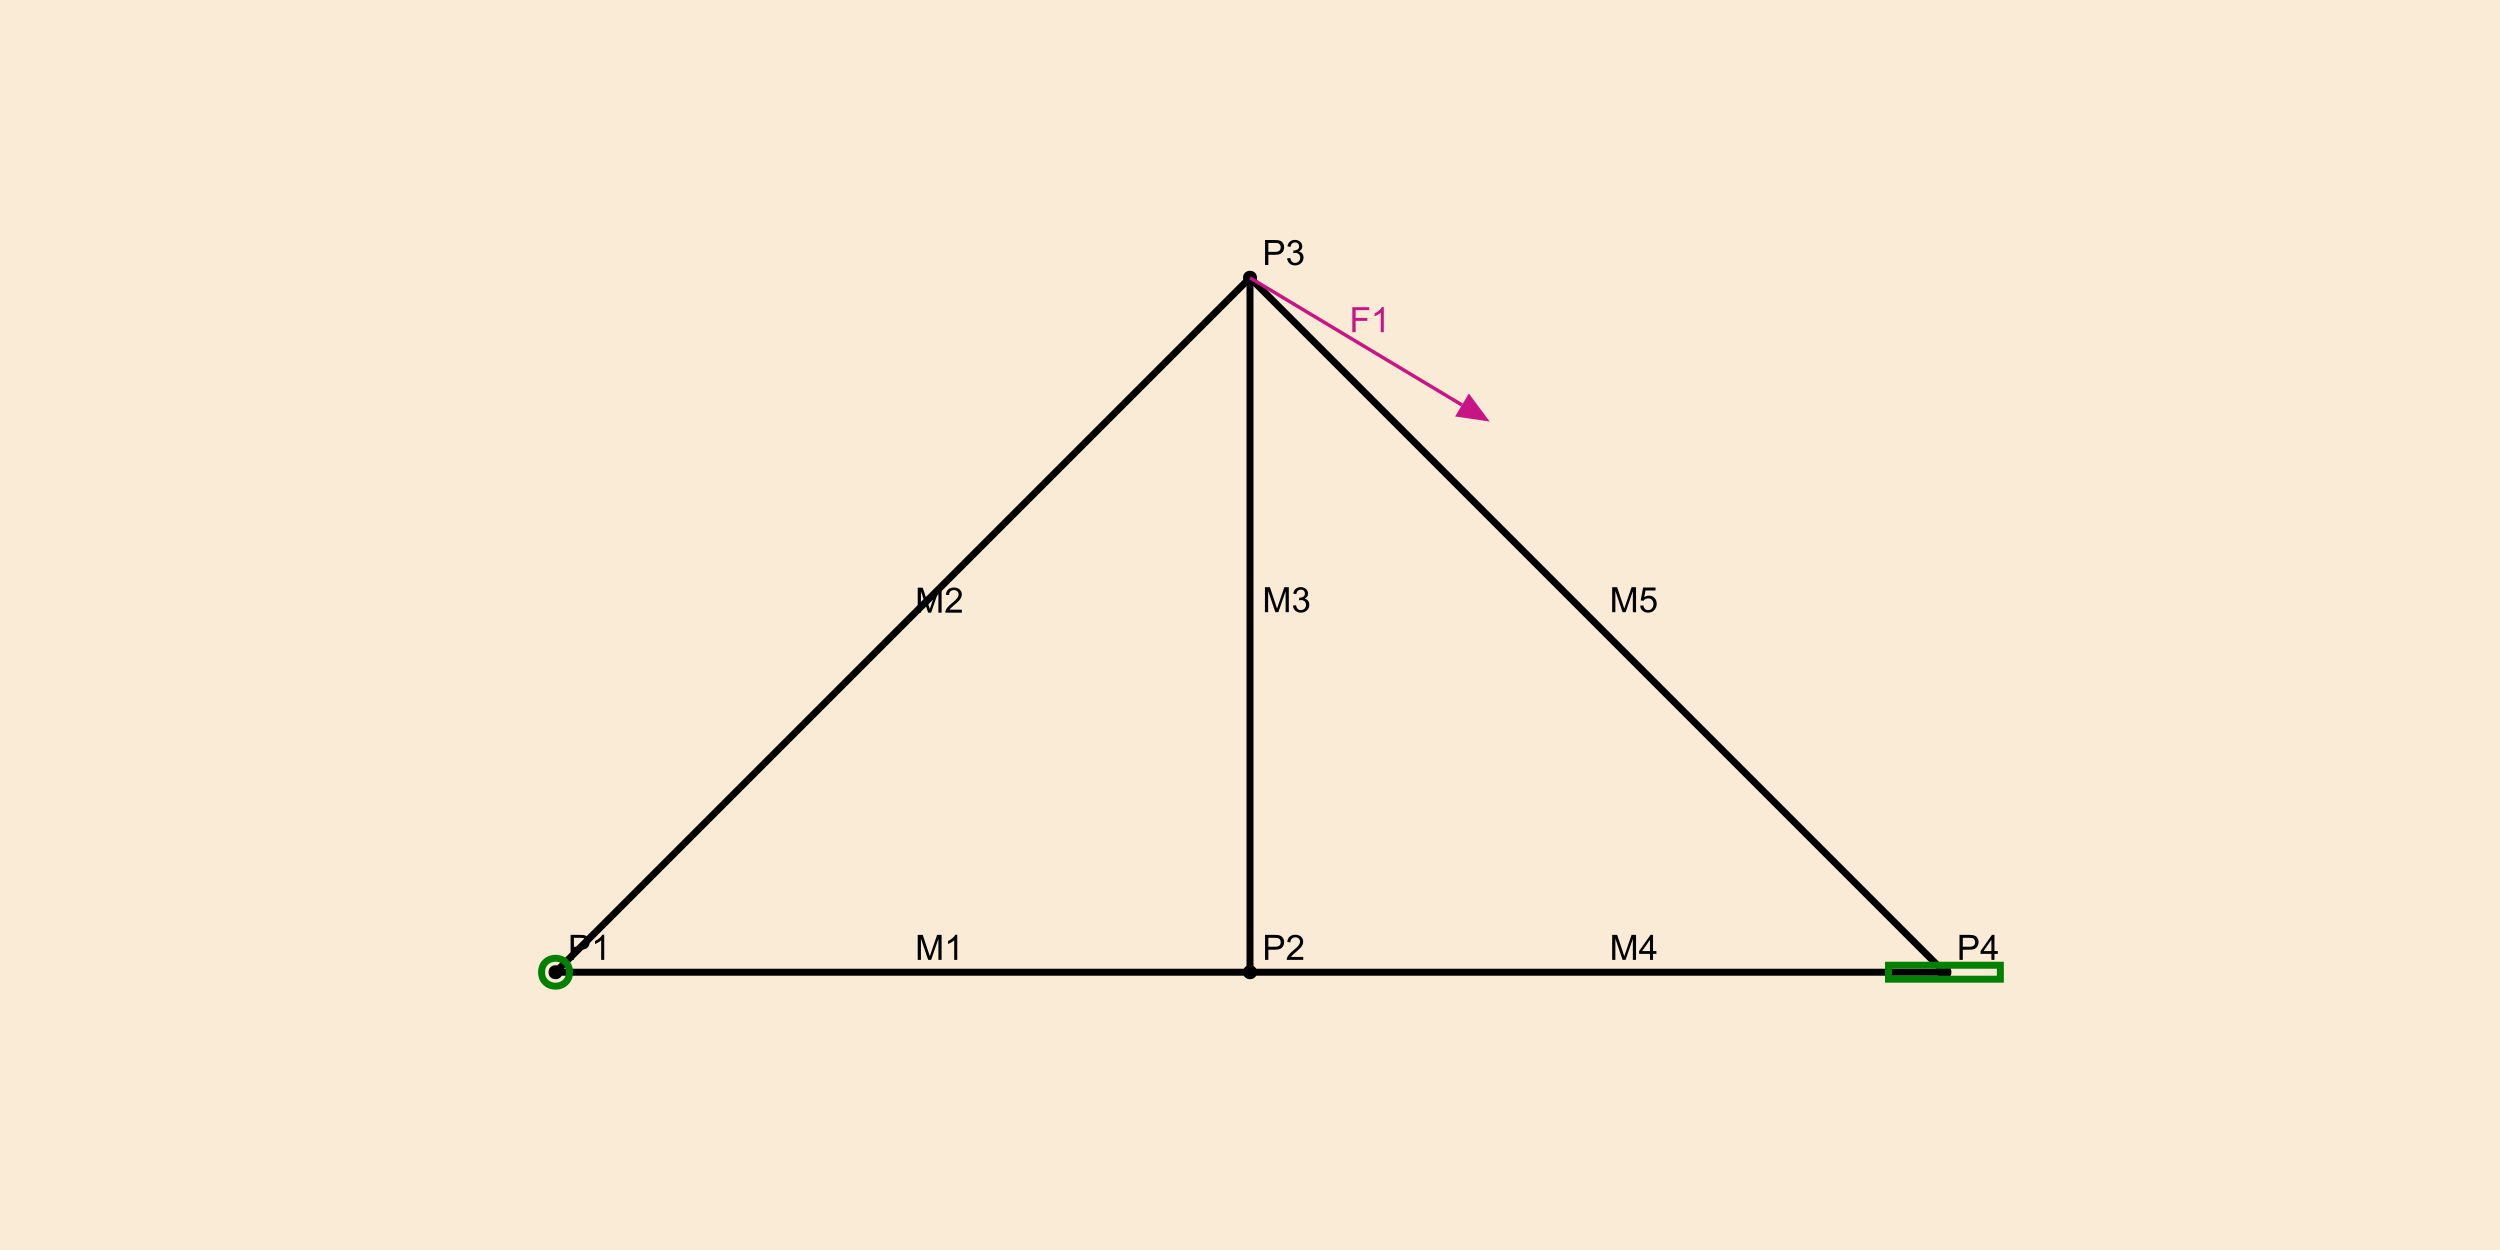
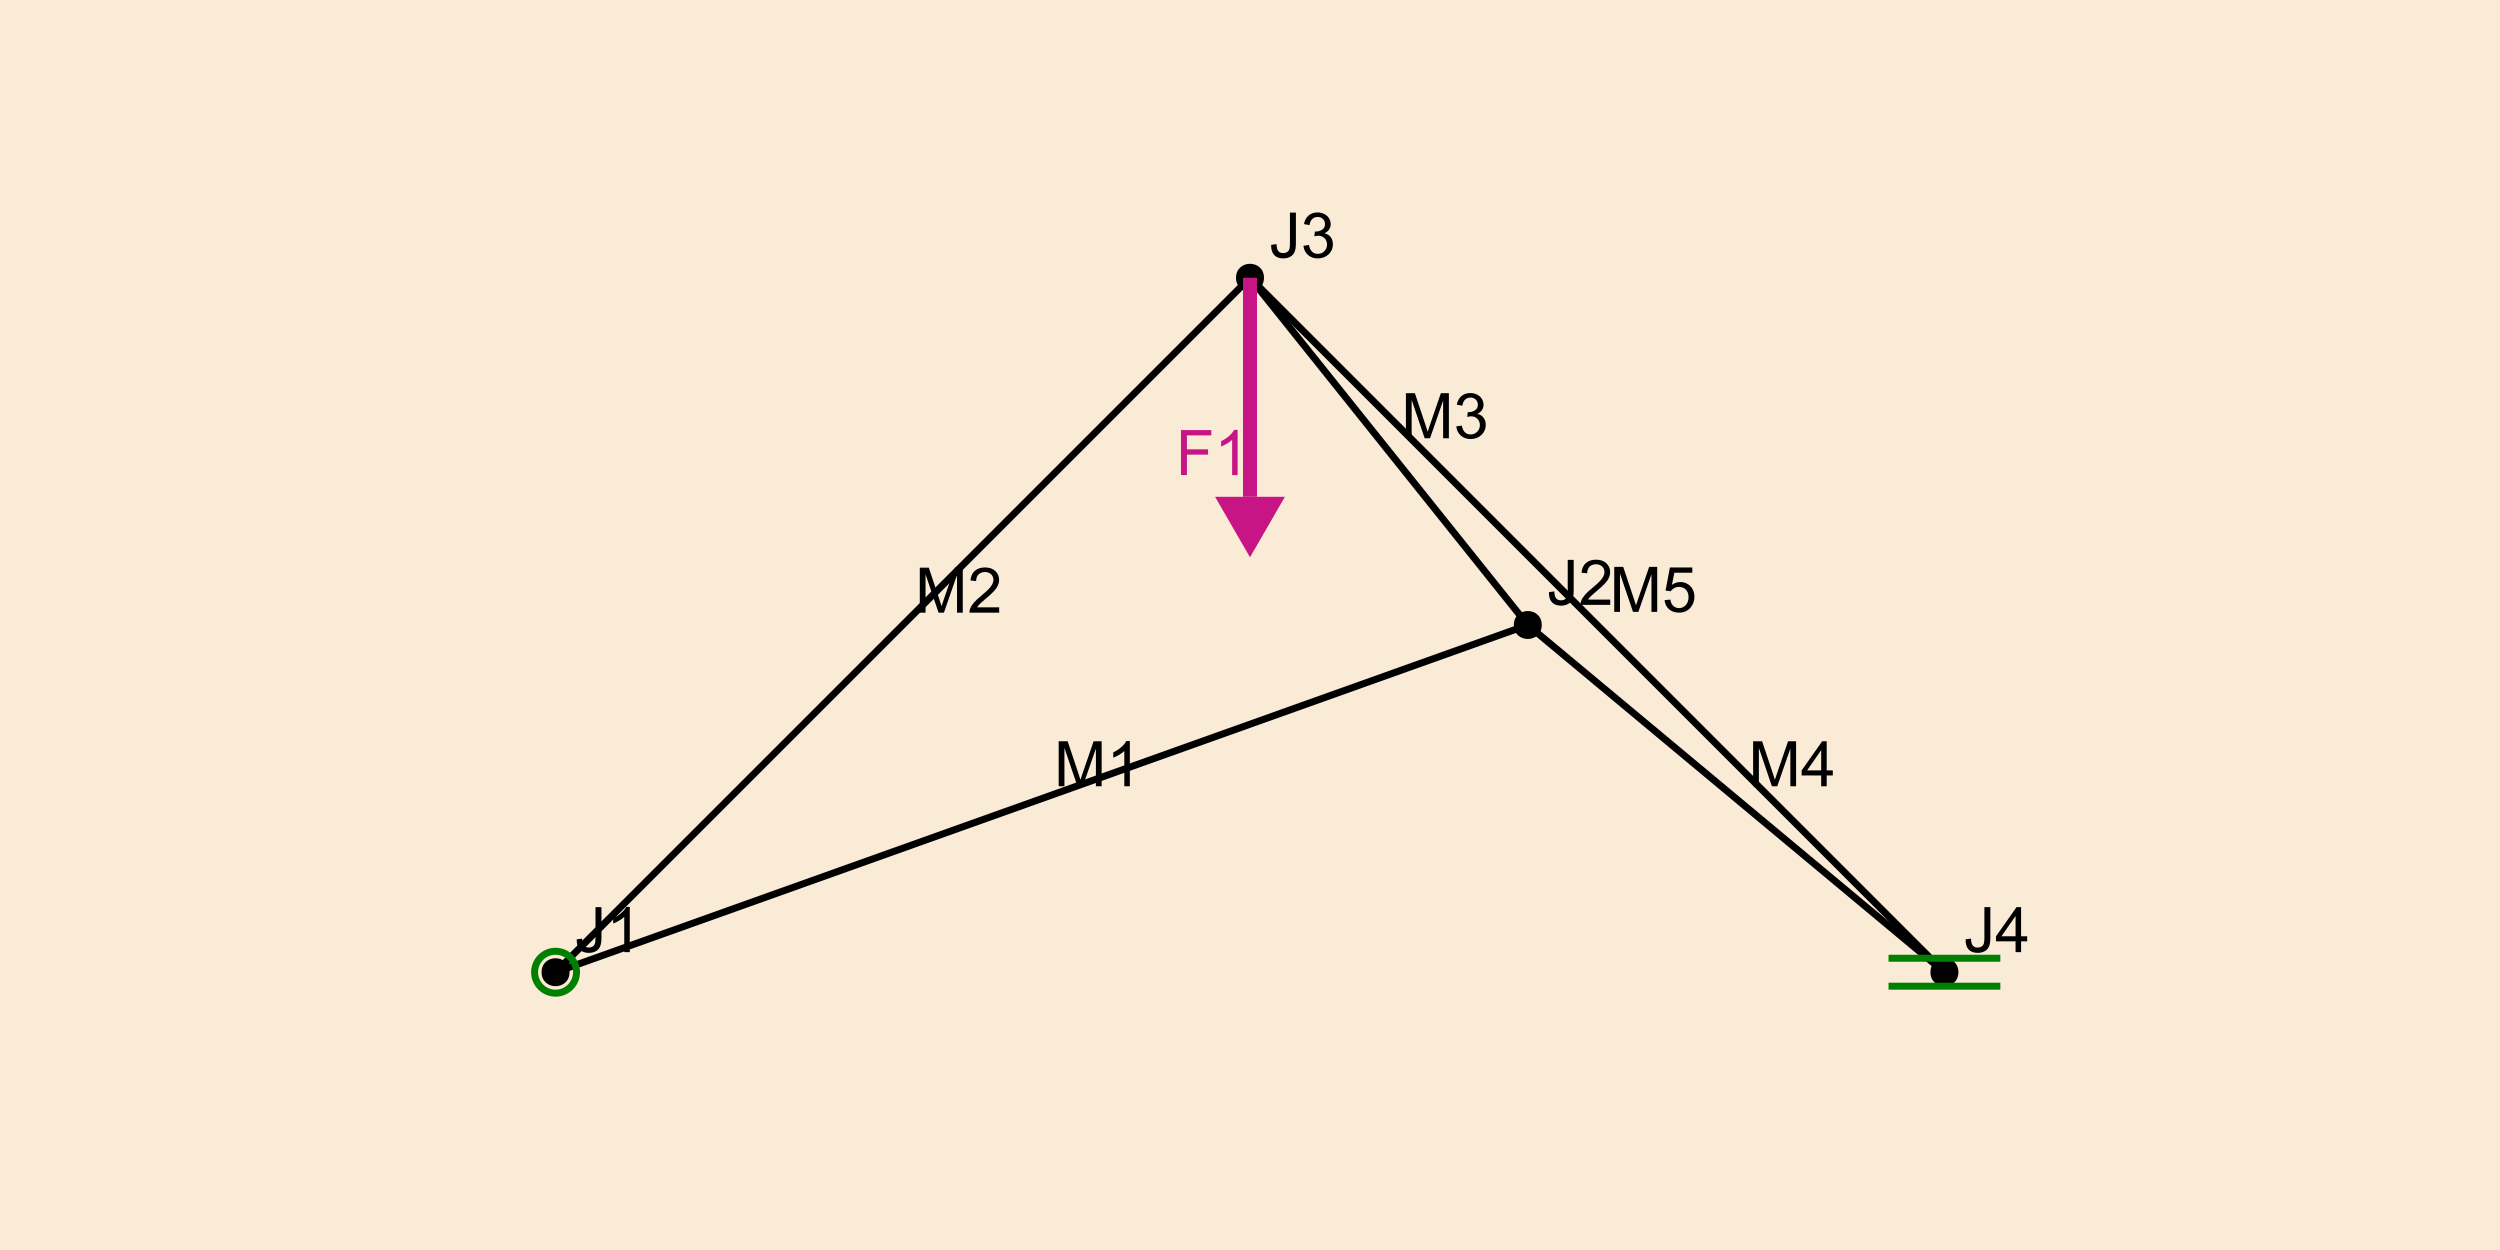
<svg xmlns="http://www.w3.org/2000/svg" xmlns:xlink="http://www.w3.org/1999/xlink" width="715.542pt" height="357.771pt" viewBox="0 0 715.542 357.771" version="1.1">
  <defs>
    <g>
      <symbol overflow="visible" id="glyph0-0">
-         <path style="stroke:none;" d="M 1.25 0 L 1.25 -6.25 L 6.25 -6.25 L 6.25 0 Z M 1.406 -0.156 L 6.094 -0.156 L 6.094 -6.094 L 1.406 -6.094 Z M 1.406 -0.156 " />
+         <path style="stroke:none;" d="M 2.25 0 L 2.25 -11.25 L 11.25 -11.25 L 11.25 0 Z M 2.531 -0.281 L 10.969 -0.281 L 10.969 -10.969 L 2.531 -10.969 Z M 2.531 -0.281 " />
      </symbol>
      <symbol overflow="visible" id="glyph0-1">
-         <path style="stroke:none;" d="M 0.773 0 L 0.773 -7.156 L 3.473 -7.156 C 3.945 -7.152 4.309 -7.133 4.562 -7.09 C 4.91 -7.027 5.203 -6.914 5.441 -6.754 C 5.68 -6.586 5.871 -6.355 6.016 -6.062 C 6.16 -5.766 6.234 -5.441 6.234 -5.086 C 6.234 -4.477 6.039 -3.961 5.652 -3.543 C 5.266 -3.117 4.566 -2.906 3.555 -2.91 L 1.719 -2.91 L 1.719 0 Z M 1.719 -3.754 L 3.57 -3.754 C 4.18 -3.75 4.613 -3.863 4.871 -4.094 C 5.125 -4.32 5.254 -4.641 5.258 -5.059 C 5.254 -5.355 5.18 -5.613 5.031 -5.828 C 4.879 -6.039 4.68 -6.18 4.434 -6.25 C 4.273 -6.289 3.98 -6.309 3.551 -6.312 L 1.719 -6.312 Z M 1.719 -3.754 " />
+         <path style="stroke:none;" d="M 0.52 -3.656 L 2.055 -3.867 C 2.094 -2.883 2.277 -2.207 2.609 -1.844 C 2.934 -1.48 3.391 -1.301 3.973 -1.301 C 4.398 -1.301 4.766 -1.398 5.078 -1.594 C 5.387 -1.789 5.602 -2.055 5.723 -2.395 C 5.836 -2.727 5.895 -3.266 5.898 -4.008 L 5.898 -12.883 L 7.602 -12.883 L 7.602 -4.105 C 7.598 -3.023 7.469 -2.188 7.211 -1.598 C 6.949 -1.004 6.535 -0.555 5.973 -0.246 C 5.402 0.062 4.738 0.215 3.98 0.219 C 2.848 0.215 1.984 -0.105 1.383 -0.754 C 0.781 -1.402 0.492 -2.371 0.52 -3.656 Z M 0.52 -3.656 " />
      </symbol>
      <symbol overflow="visible" id="glyph0-2">
-         <path style="stroke:none;" d="M 3.727 0 L 2.848 0 L 2.848 -5.602 C 2.637 -5.398 2.359 -5.195 2.016 -4.992 C 1.672 -4.789 1.363 -4.637 1.09 -4.539 L 1.09 -5.391 C 1.582 -5.621 2.012 -5.898 2.379 -6.23 C 2.746 -6.555 3.004 -6.875 3.16 -7.188 L 3.727 -7.188 Z M 3.727 0 " />
+         <path style="stroke:none;" d="M 6.707 0 L 5.125 0 L 5.125 -10.082 C 4.742 -9.715 4.242 -9.352 3.625 -8.988 C 3.004 -8.625 2.449 -8.352 1.961 -8.172 L 1.961 -9.703 C 2.844 -10.117 3.617 -10.621 4.281 -11.215 C 4.941 -11.805 5.41 -12.379 5.688 -12.938 L 6.707 -12.938 Z M 6.707 0 " />
      </symbol>
      <symbol overflow="visible" id="glyph0-3">
-         <path style="stroke:none;" d="M 5.035 -0.844 L 5.035 0 L 0.305 0 C 0.297 -0.211 0.328 -0.414 0.406 -0.609 C 0.523 -0.93 0.719 -1.246 0.984 -1.562 C 1.25 -1.871 1.633 -2.234 2.133 -2.648 C 2.91 -3.281 3.434 -3.785 3.711 -4.16 C 3.98 -4.535 4.117 -4.887 4.121 -5.219 C 4.117 -5.566 3.992 -5.859 3.746 -6.102 C 3.496 -6.336 3.172 -6.457 2.773 -6.461 C 2.348 -6.457 2.012 -6.328 1.758 -6.078 C 1.5 -5.82 1.371 -5.469 1.371 -5.023 L 0.469 -5.117 C 0.531 -5.789 0.762 -6.305 1.168 -6.656 C 1.566 -7.008 2.109 -7.184 2.793 -7.188 C 3.477 -7.184 4.02 -6.992 4.422 -6.617 C 4.82 -6.234 5.02 -5.762 5.023 -5.199 C 5.02 -4.91 4.961 -4.629 4.848 -4.355 C 4.727 -4.074 4.535 -3.785 4.266 -3.48 C 3.992 -3.176 3.539 -2.754 2.91 -2.223 C 2.379 -1.777 2.039 -1.477 1.895 -1.32 C 1.742 -1.16 1.621 -1.004 1.523 -0.844 Z M 5.035 -0.844 " />
+         <path style="stroke:none;" d="M 9.062 -1.52 L 9.062 0 L 0.547 0 C 0.531 -0.379 0.594 -0.742 0.73 -1.098 C 0.945 -1.676 1.293 -2.25 1.77 -2.812 C 2.246 -3.375 2.934 -4.023 3.84 -4.766 C 5.238 -5.906 6.188 -6.816 6.68 -7.492 C 7.172 -8.16 7.418 -8.793 7.418 -9.395 C 7.418 -10.02 7.191 -10.551 6.746 -10.98 C 6.293 -11.41 5.711 -11.625 4.992 -11.629 C 4.23 -11.625 3.621 -11.395 3.164 -10.941 C 2.703 -10.48 2.469 -9.848 2.469 -9.043 L 0.844 -9.211 C 0.953 -10.422 1.371 -11.344 2.102 -11.984 C 2.824 -12.617 3.801 -12.938 5.027 -12.938 C 6.262 -12.938 7.238 -12.594 7.961 -11.91 C 8.68 -11.223 9.039 -10.371 9.043 -9.359 C 9.039 -8.84 8.934 -8.336 8.727 -7.84 C 8.512 -7.34 8.164 -6.812 7.676 -6.266 C 7.188 -5.711 6.375 -4.957 5.238 -4 C 4.285 -3.199 3.676 -2.66 3.41 -2.379 C 3.141 -2.094 2.918 -1.805 2.742 -1.52 Z M 9.062 -1.52 " />
      </symbol>
      <symbol overflow="visible" id="glyph0-4">
-         <path style="stroke:none;" d="M 0.422 -1.891 L 1.297 -2.008 C 1.395 -1.504 1.566 -1.145 1.812 -0.93 C 2.055 -0.707 2.352 -0.598 2.699 -0.602 C 3.109 -0.598 3.457 -0.742 3.746 -1.031 C 4.027 -1.316 4.172 -1.668 4.176 -2.094 C 4.172 -2.492 4.039 -2.824 3.777 -3.09 C 3.512 -3.348 3.176 -3.48 2.773 -3.484 C 2.602 -3.48 2.395 -3.449 2.152 -3.391 L 2.25 -4.16 C 2.309 -4.152 2.355 -4.148 2.391 -4.148 C 2.766 -4.148 3.102 -4.246 3.402 -4.441 C 3.699 -4.637 3.848 -4.938 3.852 -5.348 C 3.848 -5.664 3.738 -5.93 3.523 -6.145 C 3.305 -6.355 3.023 -6.461 2.68 -6.465 C 2.336 -6.461 2.051 -6.355 1.824 -6.141 C 1.594 -5.926 1.449 -5.602 1.387 -5.176 L 0.508 -5.332 C 0.613 -5.918 0.855 -6.371 1.238 -6.699 C 1.617 -7.02 2.094 -7.184 2.66 -7.188 C 3.051 -7.184 3.41 -7.098 3.738 -6.934 C 4.066 -6.762 4.316 -6.535 4.496 -6.25 C 4.668 -5.957 4.758 -5.648 4.758 -5.328 C 4.758 -5.016 4.672 -4.734 4.508 -4.48 C 4.336 -4.227 4.09 -4.023 3.77 -3.875 C 4.191 -3.773 4.523 -3.574 4.758 -3.27 C 4.992 -2.961 5.109 -2.574 5.109 -2.113 C 5.109 -1.484 4.879 -0.953 4.426 -0.523 C 3.965 -0.09 3.391 0.121 2.695 0.125 C 2.066 0.121 1.543 -0.062 1.129 -0.434 C 0.711 -0.809 0.477 -1.293 0.422 -1.891 Z M 0.422 -1.891 " />
+         <path style="stroke:none;" d="M 0.758 -3.402 L 2.336 -3.613 C 2.516 -2.711 2.824 -2.062 3.266 -1.672 C 3.699 -1.273 4.23 -1.078 4.859 -1.082 C 5.602 -1.078 6.23 -1.336 6.746 -1.855 C 7.254 -2.367 7.512 -3.004 7.516 -3.77 C 7.512 -4.492 7.273 -5.094 6.801 -5.566 C 6.324 -6.035 5.723 -6.27 4.992 -6.273 C 4.691 -6.27 4.316 -6.211 3.875 -6.102 L 4.051 -7.488 C 4.152 -7.473 4.238 -7.465 4.305 -7.469 C 4.977 -7.465 5.582 -7.641 6.125 -7.996 C 6.66 -8.344 6.93 -8.887 6.934 -9.625 C 6.93 -10.199 6.734 -10.68 6.344 -11.062 C 5.949 -11.445 5.441 -11.637 4.824 -11.637 C 4.207 -11.637 3.695 -11.441 3.285 -11.055 C 2.875 -10.668 2.613 -10.09 2.496 -9.316 L 0.914 -9.598 C 1.105 -10.656 1.543 -11.477 2.23 -12.062 C 2.914 -12.645 3.766 -12.938 4.789 -12.938 C 5.488 -12.938 6.137 -12.785 6.73 -12.484 C 7.32 -12.18 7.773 -11.77 8.09 -11.25 C 8.402 -10.727 8.559 -10.172 8.562 -9.59 C 8.559 -9.031 8.41 -8.523 8.113 -8.066 C 7.812 -7.609 7.371 -7.246 6.785 -6.977 C 7.547 -6.801 8.137 -6.438 8.562 -5.883 C 8.98 -5.328 9.191 -4.633 9.195 -3.805 C 9.191 -2.676 8.781 -1.723 7.965 -0.945 C 7.141 -0.164 6.105 0.223 4.852 0.227 C 3.719 0.223 2.777 -0.109 2.035 -0.781 C 1.285 -1.453 0.859 -2.328 0.758 -3.402 Z M 0.758 -3.402 " />
      </symbol>
      <symbol overflow="visible" id="glyph0-5">
-         <path style="stroke:none;" d="M 3.234 0 L 3.234 -1.715 L 0.125 -1.715 L 0.125 -2.52 L 3.395 -7.156 L 4.109 -7.156 L 4.109 -2.52 L 5.078 -2.52 L 5.078 -1.715 L 4.109 -1.715 L 4.109 0 Z M 3.234 -2.52 L 3.234 -5.746 L 0.992 -2.52 Z M 3.234 -2.52 " />
+         <path style="stroke:none;" d="M 5.82 0 L 5.82 -3.086 L 0.227 -3.086 L 0.227 -4.535 L 6.109 -12.883 L 7.398 -12.883 L 7.398 -4.535 L 9.141 -4.535 L 9.141 -3.086 L 7.398 -3.086 L 7.398 0 Z M 5.82 -4.535 L 5.82 -10.344 L 1.785 -4.535 Z M 5.82 -4.535 " />
      </symbol>
      <symbol overflow="visible" id="glyph0-6">
-         <path style="stroke:none;" d="M 0.742 0 L 0.742 -7.156 L 2.168 -7.156 L 3.863 -2.09 C 4.016 -1.617 4.129 -1.266 4.203 -1.031 C 4.281 -1.289 4.41 -1.672 4.586 -2.18 L 6.297 -7.156 L 7.574 -7.156 L 7.574 0 L 6.66 0 L 6.66 -5.992 L 4.578 0 L 3.727 0 L 1.656 -6.094 L 1.656 0 Z M 0.742 0 " />
+         <path style="stroke:none;" d="M 1.336 0 L 1.336 -12.883 L 3.902 -12.883 L 6.953 -3.762 C 7.23 -2.91 7.434 -2.273 7.566 -1.855 C 7.711 -2.32 7.941 -3.008 8.254 -3.922 L 11.336 -12.883 L 13.633 -12.883 L 13.633 0 L 11.988 0 L 11.988 -10.785 L 8.242 0 L 6.707 0 L 2.98 -10.969 L 2.98 0 Z M 1.336 0 " />
      </symbol>
      <symbol overflow="visible" id="glyph0-7">
-         <path style="stroke:none;" d="M 0.414 -1.875 L 1.336 -1.953 C 1.406 -1.5 1.562 -1.164 1.812 -0.941 C 2.059 -0.711 2.359 -0.598 2.715 -0.602 C 3.137 -0.598 3.496 -0.758 3.789 -1.078 C 4.078 -1.398 4.223 -1.82 4.227 -2.348 C 4.223 -2.848 4.082 -3.242 3.805 -3.535 C 3.52 -3.82 3.152 -3.965 2.699 -3.969 C 2.414 -3.965 2.16 -3.902 1.934 -3.777 C 1.707 -3.648 1.527 -3.48 1.398 -3.277 L 0.57 -3.383 L 1.266 -7.062 L 4.824 -7.062 L 4.824 -6.219 L 1.969 -6.219 L 1.582 -4.297 C 2.012 -4.594 2.461 -4.746 2.934 -4.746 C 3.555 -4.746 4.082 -4.527 4.516 -4.094 C 4.941 -3.66 5.156 -3.105 5.16 -2.426 C 5.156 -1.777 4.969 -1.215 4.594 -0.746 C 4.133 -0.168 3.504 0.117 2.715 0.121 C 2.059 0.117 1.527 -0.062 1.121 -0.426 C 0.707 -0.789 0.473 -1.273 0.414 -1.875 Z M 0.414 -1.875 " />
+         <path style="stroke:none;" d="M 0.746 -3.375 L 2.406 -3.516 C 2.527 -2.707 2.812 -2.098 3.266 -1.691 C 3.711 -1.281 4.254 -1.078 4.887 -1.082 C 5.648 -1.078 6.293 -1.363 6.82 -1.941 C 7.344 -2.512 7.605 -3.273 7.609 -4.227 C 7.605 -5.125 7.352 -5.84 6.848 -6.363 C 6.34 -6.883 5.676 -7.141 4.859 -7.145 C 4.344 -7.141 3.887 -7.027 3.48 -6.797 C 3.07 -6.566 2.746 -6.266 2.516 -5.898 L 1.027 -6.09 L 2.277 -12.711 L 8.684 -12.711 L 8.684 -11.195 L 3.543 -11.195 L 2.848 -7.734 C 3.621 -8.273 4.43 -8.543 5.281 -8.543 C 6.402 -8.543 7.352 -8.152 8.129 -7.371 C 8.898 -6.59 9.285 -5.586 9.289 -4.367 C 9.285 -3.195 8.945 -2.188 8.27 -1.344 C 7.441 -0.301 6.316 0.215 4.887 0.219 C 3.715 0.215 2.758 -0.109 2.016 -0.766 C 1.273 -1.418 0.848 -2.289 0.746 -3.375 Z M 0.746 -3.375 " />
      </symbol>
      <symbol overflow="visible" id="glyph0-8">
-         <path style="stroke:none;" d="M 0.82 0 L 0.82 -7.156 L 5.648 -7.156 L 5.648 -6.312 L 1.766 -6.312 L 1.766 -4.098 L 5.125 -4.098 L 5.125 -3.25 L 1.766 -3.25 L 1.766 0 Z M 0.82 0 " />
+         <path style="stroke:none;" d="M 1.477 0 L 1.477 -12.883 L 10.168 -12.883 L 10.168 -11.363 L 3.18 -11.363 L 3.18 -7.375 L 9.227 -7.375 L 9.227 -5.852 L 3.18 -5.852 L 3.18 0 Z M 1.477 0 " />
      </symbol>
    </g>
  </defs>
-   <g id="surface96">
+   <g id="surface426">
    <rect x="0" y="0" width="715.542" height="357.771" style="fill:rgb(98.039%,92.157%,84.314%);fill-opacity:1;stroke:none;" />
-     <path style=" stroke:none;fill-rule:nonzero;fill:rgb(0%,0%,0%);fill-opacity:1;" d="M 161.008 278.266 C 161.008 280.934 157.008 280.934 157.008 278.266 C 157.008 275.598 161.008 275.598 161.008 278.266 " />
+     <path style=" stroke:none;fill-rule:nonzero;fill:rgb(0%,0%,0%);fill-opacity:1;" d="M 163.008 278.266 C 163.008 283.598 155.008 283.598 155.008 278.266 C 155.008 272.934 163.008 272.934 163.008 278.266 " />
    <g style="fill:rgb(0%,0%,0%);fill-opacity:1;">
-       <use xlink:href="#glyph0-1" x="162.545" y="274.731" />
-       <use xlink:href="#glyph0-2" x="169.215" y="274.731" />
+       <use xlink:href="#glyph0-1" x="164.545" y="272.511" />
+       <use xlink:href="#glyph0-2" x="173.545" y="272.511" />
    </g>
-     <path style=" stroke:none;fill-rule:nonzero;fill:rgb(0%,0%,0%);fill-opacity:1;" d="M 359.77 278.266 C 359.77 280.934 355.77 280.934 355.77 278.266 C 355.77 275.598 359.77 275.598 359.77 278.266 " />
+     <path style=" stroke:none;fill-rule:nonzero;fill:rgb(0%,0%,0%);fill-opacity:1;" d="M 441.277 178.887 C 441.277 184.219 433.277 184.219 433.277 178.887 C 433.277 173.551 441.277 173.551 441.277 178.887 " />
    <g style="fill:rgb(0%,0%,0%);fill-opacity:1;">
-       <use xlink:href="#glyph0-1" x="361.306" y="274.731" />
-       <use xlink:href="#glyph0-3" x="367.976" y="274.731" />
+       <use xlink:href="#glyph0-1" x="442.811" y="173.13" />
+       <use xlink:href="#glyph0-3" x="451.811" y="173.13" />
    </g>
-     <path style=" stroke:none;fill-rule:nonzero;fill:rgb(0%,0%,0%);fill-opacity:1;" d="M 359.77 79.504 C 359.77 82.172 355.77 82.172 355.77 79.504 C 355.77 76.84 359.77 76.84 359.77 79.504 " />
+     <path style=" stroke:none;fill-rule:nonzero;fill:rgb(0%,0%,0%);fill-opacity:1;" d="M 361.77 79.504 C 361.77 84.84 353.77 84.84 353.77 79.504 C 353.77 74.172 361.77 74.172 361.77 79.504 " />
    <g style="fill:rgb(0%,0%,0%);fill-opacity:1;">
-       <use xlink:href="#glyph0-1" x="361.306" y="75.842" />
-       <use xlink:href="#glyph0-4" x="367.976" y="75.842" />
+       <use xlink:href="#glyph0-1" x="363.306" y="73.741" />
+       <use xlink:href="#glyph0-4" x="372.306" y="73.741" />
    </g>
-     <path style=" stroke:none;fill-rule:nonzero;fill:rgb(0%,0%,0%);fill-opacity:1;" d="M 558.531 278.266 C 558.531 280.934 554.531 280.934 554.531 278.266 C 554.531 275.598 558.531 275.598 558.531 278.266 " />
+     <path style=" stroke:none;fill-rule:nonzero;fill:rgb(0%,0%,0%);fill-opacity:1;" d="M 560.531 278.266 C 560.531 283.598 552.531 283.598 552.531 278.266 C 552.531 272.934 560.531 272.934 560.531 278.266 " />
    <g style="fill:rgb(0%,0%,0%);fill-opacity:1;">
-       <use xlink:href="#glyph0-1" x="560.068" y="274.731" />
-       <use xlink:href="#glyph0-5" x="566.738" y="274.731" />
+       <use xlink:href="#glyph0-1" x="562.068" y="272.511" />
+       <use xlink:href="#glyph0-5" x="571.068" y="272.511" />
    </g>
-     <path style="fill:none;stroke-width:2;stroke-linecap:butt;stroke-linejoin:miter;stroke:rgb(0%,0%,0%);stroke-opacity:1;stroke-miterlimit:10;" d="M 159.008 278.266 L 357.77 278.266 " />
+     <path style="fill:none;stroke-width:2;stroke-linecap:butt;stroke-linejoin:miter;stroke:rgb(0%,0%,0%);stroke-opacity:1;stroke-miterlimit:10;" d="M 159.008 278.266 L 437.277 178.887 " />
    <g style="fill:rgb(0%,0%,0%);fill-opacity:1;">
-       <use xlink:href="#glyph0-6" x="261.926" y="274.731" />
-       <use xlink:href="#glyph0-2" x="270.256" y="274.731" />
+       <use xlink:href="#glyph0-6" x="301.678" y="225.04" />
+       <use xlink:href="#glyph0-2" x="316.672" y="225.04" />
    </g>
    <path style="fill:none;stroke-width:2;stroke-linecap:butt;stroke-linejoin:miter;stroke:rgb(0%,0%,0%);stroke-opacity:1;stroke-miterlimit:10;" d="M 159.008 278.266 L 357.77 79.504 " />
    <g style="fill:rgb(0%,0%,0%);fill-opacity:1;">
      <use xlink:href="#glyph0-6" x="261.926" y="175.35" />
-       <use xlink:href="#glyph0-3" x="270.256" y="175.35" />
+       <use xlink:href="#glyph0-3" x="276.92" y="175.35" />
    </g>
-     <path style="fill:none;stroke-width:2;stroke-linecap:butt;stroke-linejoin:miter;stroke:rgb(0%,0%,0%);stroke-opacity:1;stroke-miterlimit:10;" d="M 357.77 278.266 L 357.77 79.504 " />
+     <path style="fill:none;stroke-width:2;stroke-linecap:butt;stroke-linejoin:miter;stroke:rgb(0%,0%,0%);stroke-opacity:1;stroke-miterlimit:10;" d="M 437.277 178.887 L 357.77 79.504 " />
    <g style="fill:rgb(0%,0%,0%);fill-opacity:1;">
-       <use xlink:href="#glyph0-6" x="361.306" y="175.223" />
-       <use xlink:href="#glyph0-4" x="369.636" y="175.223" />
+       <use xlink:href="#glyph0-6" x="401.059" y="125.431" />
+       <use xlink:href="#glyph0-4" x="416.053" y="125.431" />
    </g>
-     <path style="fill:none;stroke-width:2;stroke-linecap:butt;stroke-linejoin:miter;stroke:rgb(0%,0%,0%);stroke-opacity:1;stroke-miterlimit:10;" d="M 357.77 278.266 L 556.531 278.266 " />
+     <path style="fill:none;stroke-width:2;stroke-linecap:butt;stroke-linejoin:miter;stroke:rgb(0%,0%,0%);stroke-opacity:1;stroke-miterlimit:10;" d="M 437.277 178.887 L 556.531 278.266 " />
    <g style="fill:rgb(0%,0%,0%);fill-opacity:1;">
-       <use xlink:href="#glyph0-6" x="460.687" y="274.731" />
-       <use xlink:href="#glyph0-5" x="469.017" y="274.731" />
+       <use xlink:href="#glyph0-6" x="500.44" y="225.04" />
+       <use xlink:href="#glyph0-5" x="515.434" y="225.04" />
    </g>
    <path style="fill:none;stroke-width:2;stroke-linecap:butt;stroke-linejoin:miter;stroke:rgb(0%,0%,0%);stroke-opacity:1;stroke-miterlimit:10;" d="M 357.77 79.504 L 556.531 278.266 " />
    <g style="fill:rgb(0%,0%,0%);fill-opacity:1;">
-       <use xlink:href="#glyph0-6" x="460.687" y="175.228" />
-       <use xlink:href="#glyph0-7" x="469.017" y="175.228" />
+       <use xlink:href="#glyph0-6" x="460.687" y="175.13" />
+       <use xlink:href="#glyph0-7" x="475.681" y="175.13" />
    </g>
-     <path style="fill:none;stroke-width:1;stroke-linecap:butt;stroke-linejoin:miter;stroke:rgb(78.039%,8.235%,52.157%);stroke-opacity:1;stroke-miterlimit:10;" d="M 357.77 79.504 L 418.449 115.91 " />
-     <path style=" stroke:none;fill-rule:nonzero;fill:rgb(78.039%,8.235%,52.157%);fill-opacity:1;" d="M 420.418 112.629 L 426.371 120.664 L 416.48 119.191 " />
+     <path style="fill:none;stroke-width:4;stroke-linecap:butt;stroke-linejoin:miter;stroke:rgb(78.039%,8.235%,52.157%);stroke-opacity:1;stroke-miterlimit:10;" d="M 357.77 79.504 L 357.77 142.184 " />
+     <path style=" stroke:none;fill-rule:nonzero;fill:rgb(78.039%,8.235%,52.157%);fill-opacity:1;" d="M 367.77 142.184 L 357.77 159.504 L 347.77 142.184 " />
    <g style="fill:rgb(78.039%,8.235%,52.157%);fill-opacity:1;">
-       <use xlink:href="#glyph0-8" x="386.236" y="95.084" />
-       <use xlink:href="#glyph0-2" x="392.344" y="95.084" />
+       <use xlink:href="#glyph0-8" x="336.534" y="135.978" />
+       <use xlink:href="#glyph0-2" x="347.529" y="135.978" />
    </g>
-     <path style="fill:none;stroke-width:2;stroke-linecap:butt;stroke-linejoin:miter;stroke:rgb(0%,50.196%,0%);stroke-opacity:1;stroke-miterlimit:10;" d="M 163.008 278.266 C 163.008 283.598 155.008 283.598 155.008 278.266 C 155.008 272.934 163.008 272.934 163.008 278.266 " />
-     <path style="fill:none;stroke-width:2;stroke-linecap:butt;stroke-linejoin:miter;stroke:rgb(0%,50.196%,0%);stroke-opacity:1;stroke-miterlimit:10;" d="M 540.531 276.266 L 572.531 276.266 L 572.531 280.266 L 540.531 280.266 Z M 540.531 276.266 " />
+     <path style="fill:none;stroke-width:2;stroke-linecap:butt;stroke-linejoin:miter;stroke:rgb(0%,50.196%,0%);stroke-opacity:1;stroke-miterlimit:10;" d="M 165.008 278.266 C 165.008 281.578 162.324 284.266 159.008 284.266 C 155.695 284.266 153.008 281.578 153.008 278.266 C 153.008 274.953 155.695 272.266 159.008 272.266 C 162.324 272.266 165.008 274.953 165.008 278.266 " />
+     <path style="fill:none;stroke-width:2;stroke-linecap:butt;stroke-linejoin:miter;stroke:rgb(0%,50.196%,0%);stroke-opacity:1;stroke-miterlimit:10;" d="M 540.531 274.266 L 572.531 274.266 " />
+     <path style="fill:none;stroke-width:2;stroke-linecap:butt;stroke-linejoin:miter;stroke:rgb(0%,50.196%,0%);stroke-opacity:1;stroke-miterlimit:10;" d="M 540.531 282.266 L 572.531 282.266 " />
  </g>
</svg>
